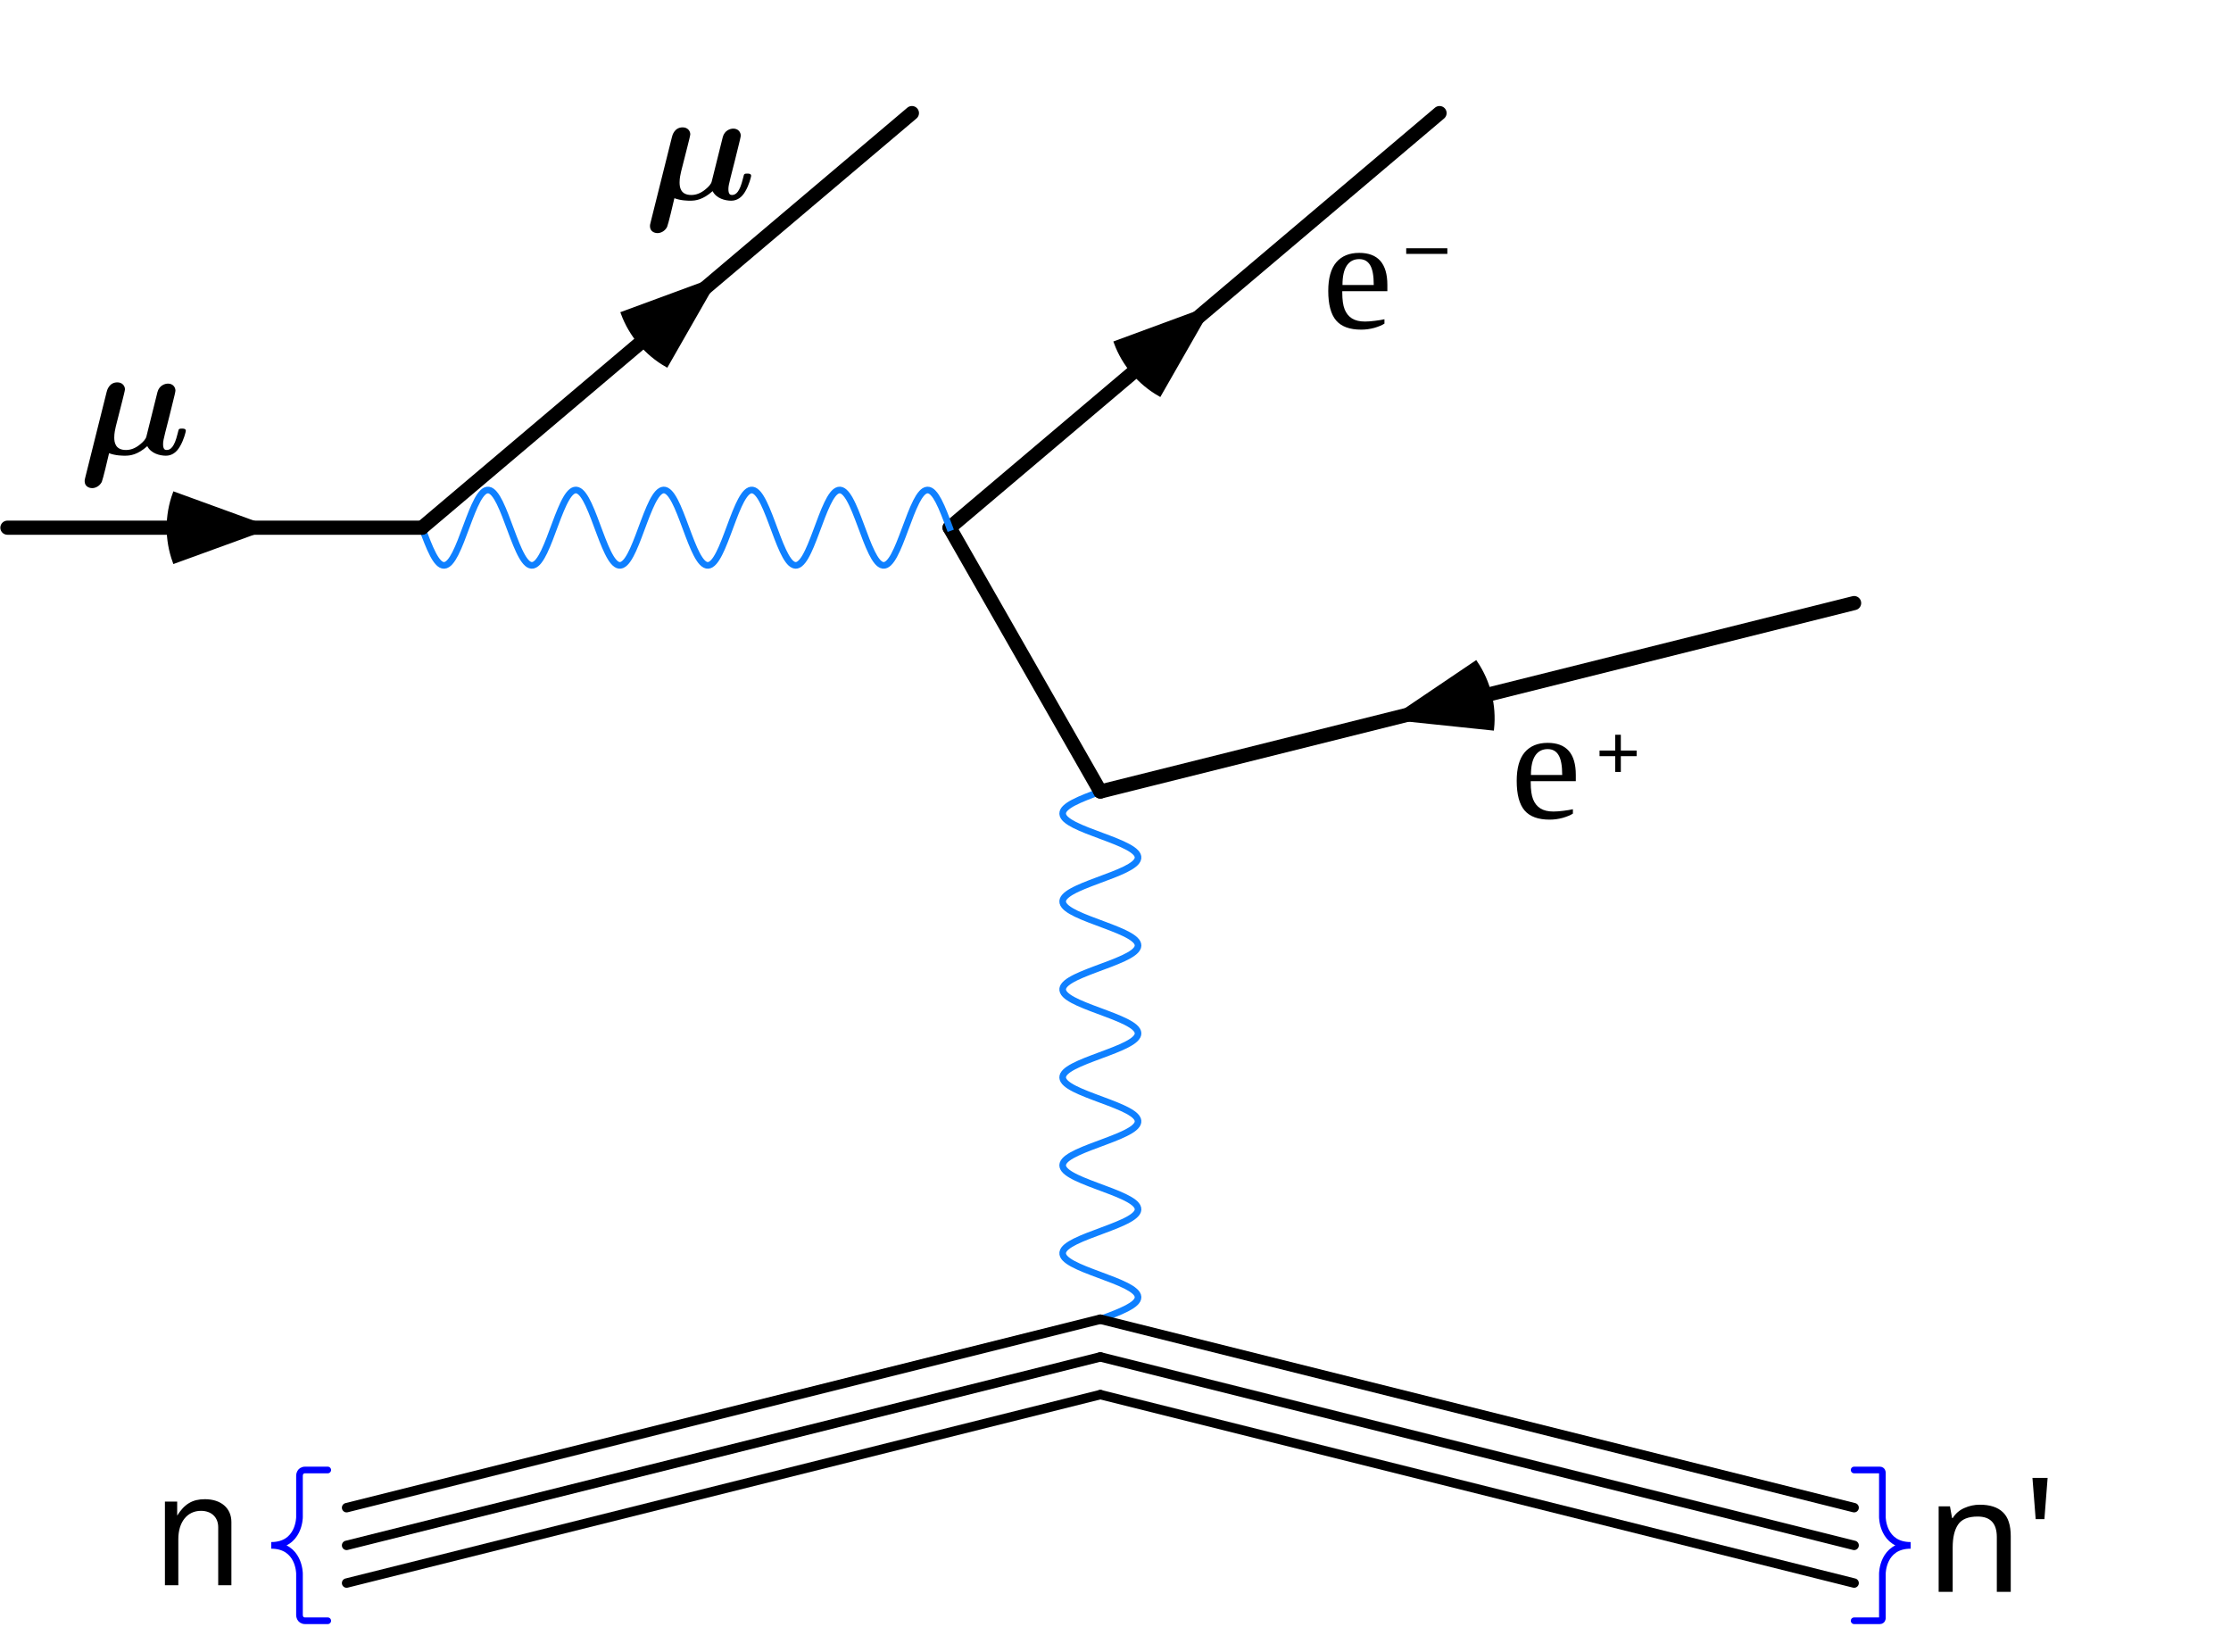
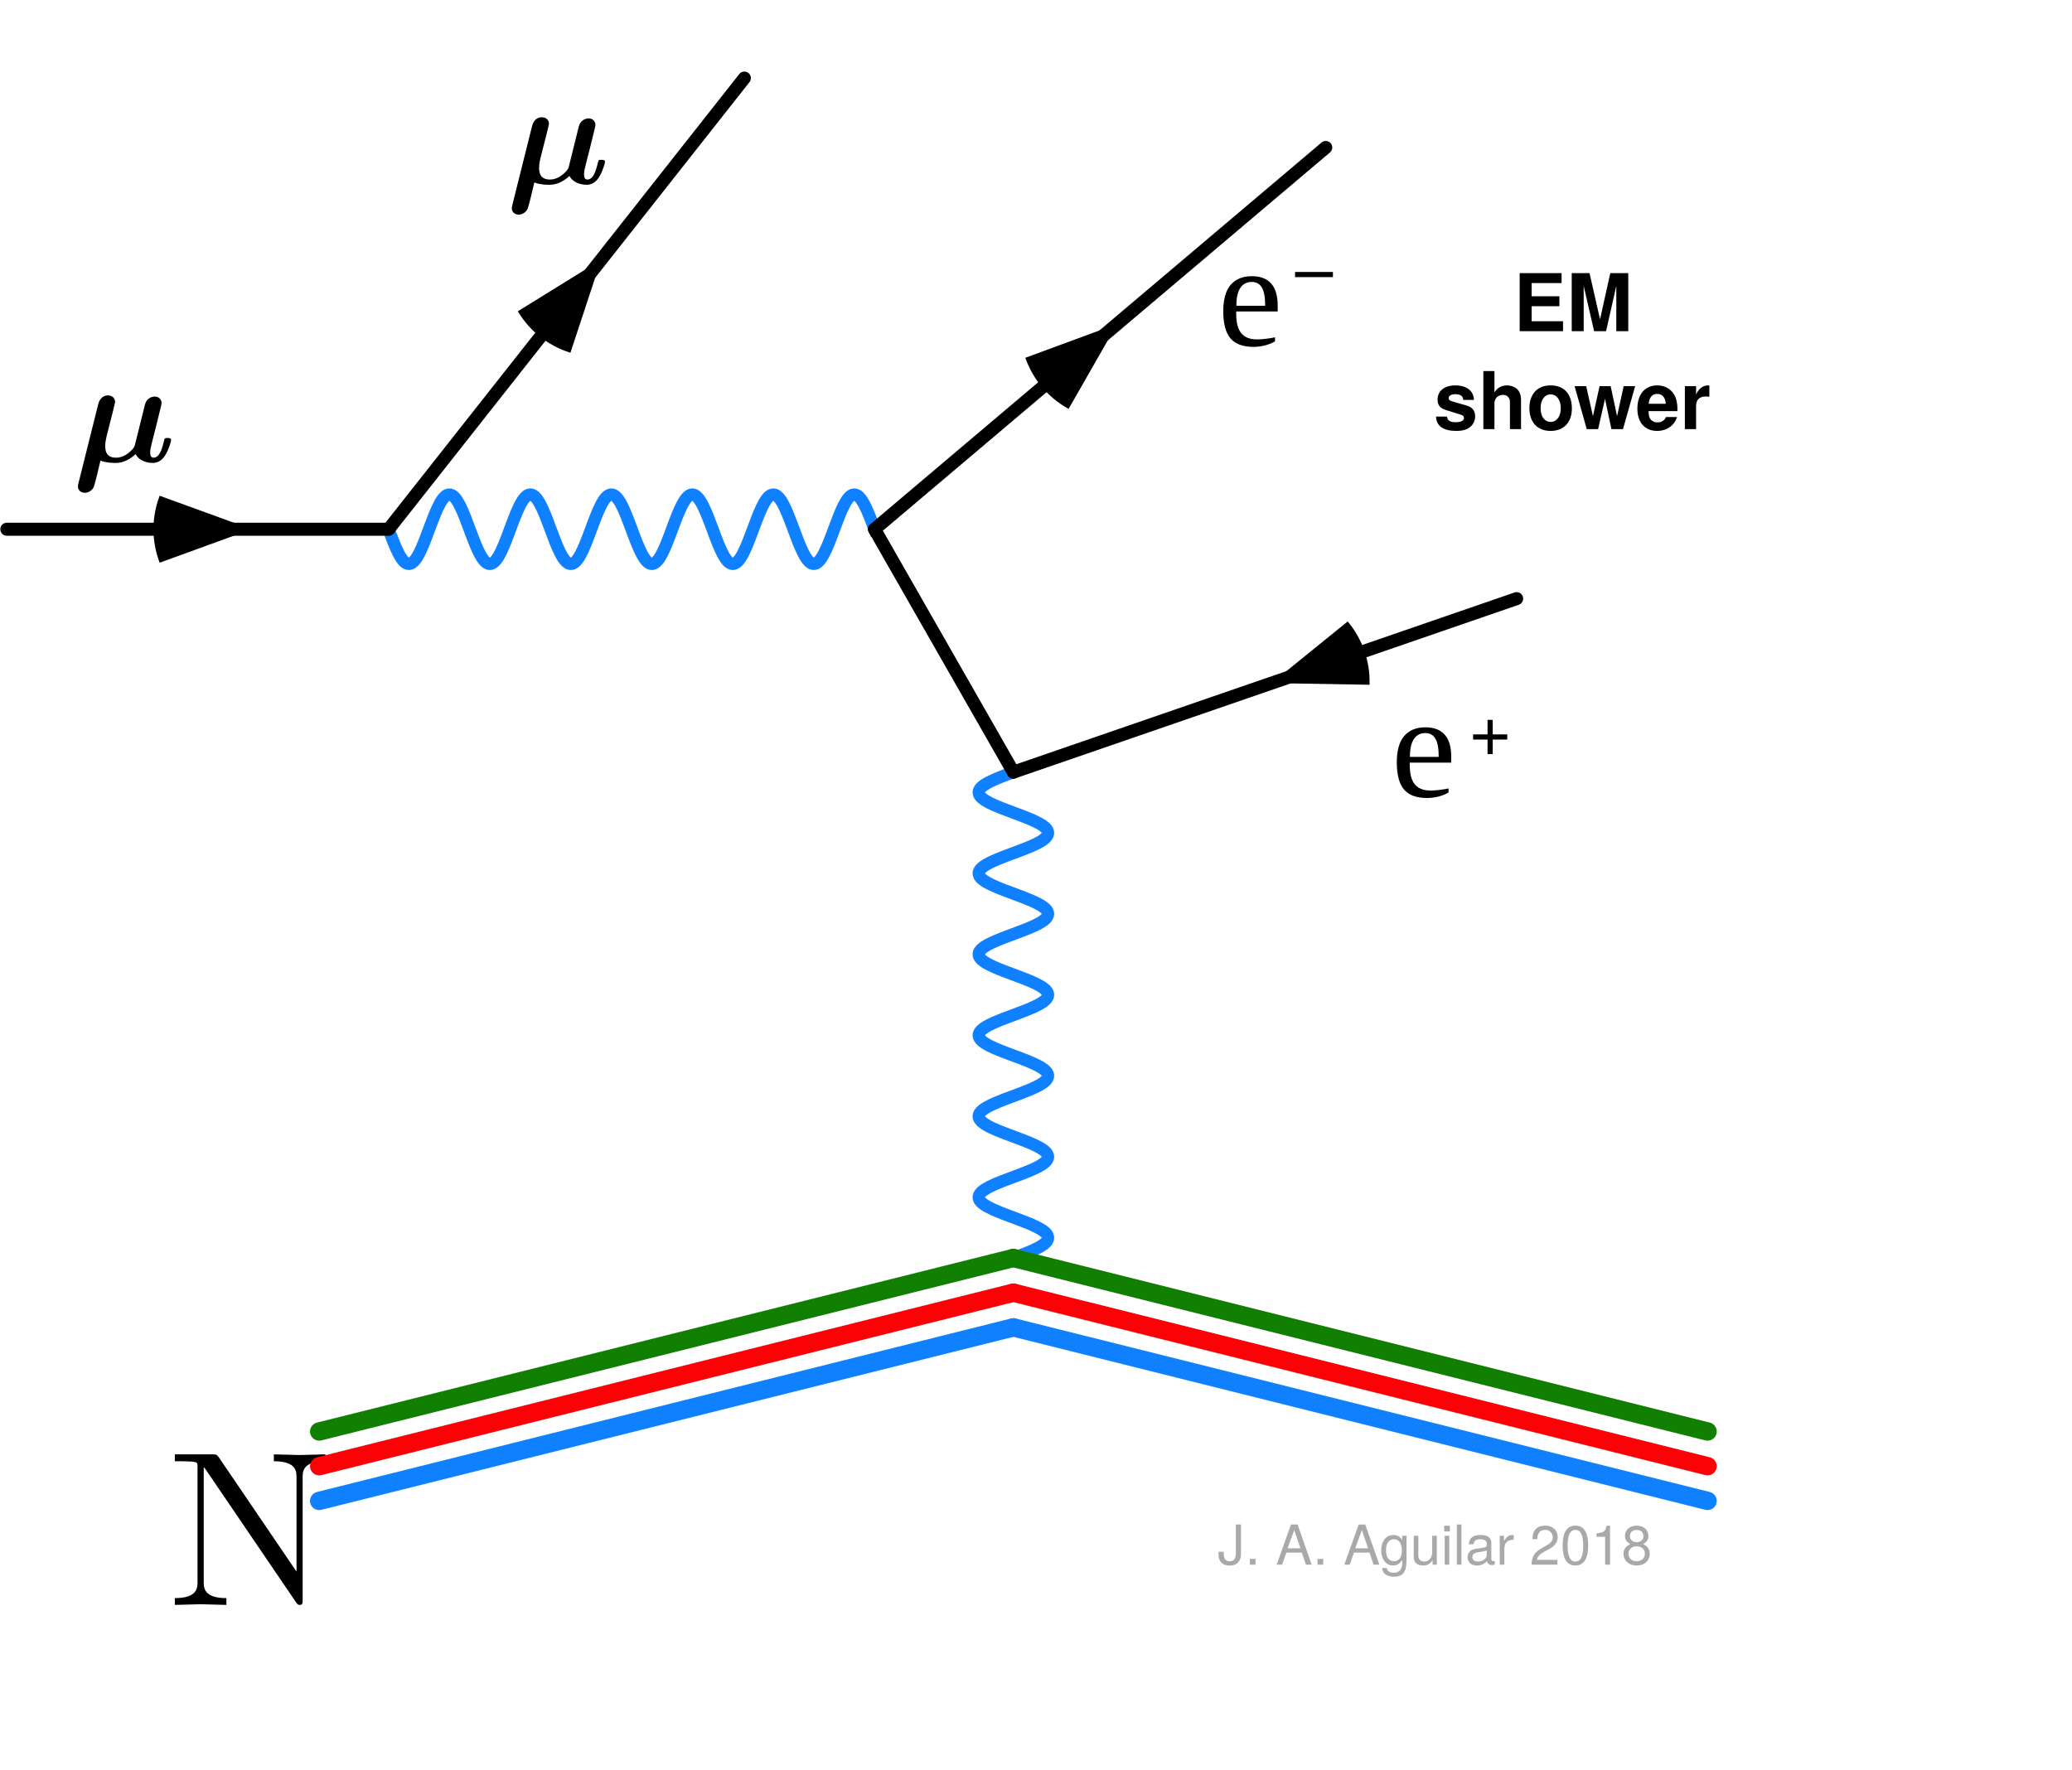
- <svg xmlns="http://www.w3.org/2000/svg" version="1.1" width="335.601" height="248.433" viewBox="0, 0, 335.601, 248.433" preserveAspectRatio="none" id="svg2">
-   <defs id="defs_1862C1BB">
+ <svg xmlns="http://www.w3.org/2000/svg" version="1.1" width="338.436" height="289.134" viewBox="0, 0, 338.436, 289.134" preserveAspectRatio="none" id="svg2">
+   <defs id="defs_9864377C">
    <marker orient="auto" refX="0.0" refY="0.0" id="2E2418ED_start_arrow" style="overflow:visible" markerUnits="userSpaceOnUse">
      <path id="2E2418ED_start_arrow_path" style="fill:#000000;fill-opacity:1;stroke:#000000;stroke-opacity:1;fill-rule:nonzero;stroke-linecap:round;stroke-linejoin:miter;stroke-width:0.531;stroke-miterlimit:10" d="M45.399,-0 L59.494,-5.13 L59.494,-5.13 C60.7,-1.816 60.7,1.816 59.494,5.13 z" />
    </marker>
    <marker orient="auto" refX="0.0" refY="0.0" id="4CC5C51F_end_arrow" style="overflow:visible" markerUnits="userSpaceOnUse">
      <path id="4CC5C51F_end_arrow_path" style="fill:#000000;fill-opacity:1;stroke:#000000;stroke-opacity:1;fill-rule:nonzero;stroke-linecap:round;stroke-linejoin:miter;stroke-width:0.531;stroke-miterlimit:10" d="M-45.399,0 L-59.494,5.13 L-59.494,5.13 C-60.7,1.816 -60.7,-1.816 -59.494,-5.13 z" />
    </marker>
    <marker orient="auto" refX="0.0" refY="0.0" id="E1FF471F_end_arrow" style="overflow:visible" markerUnits="userSpaceOnUse">
      <path id="E1FF471F_end_arrow_path" style="fill:#000000;fill-opacity:1;stroke:#000000;stroke-opacity:1;fill-rule:nonzero;stroke-linecap:round;stroke-linejoin:miter;stroke-width:0.531;stroke-miterlimit:10" d="M-38.578,0 L-52.673,5.13 L-52.673,5.13 C-53.879,1.816 -53.879,-1.816 -52.673,-5.13 z" />
    </marker>
    <marker orient="auto" refX="0.0" refY="0.0" id="3F30A71F_end_arrow" style="overflow:visible" markerUnits="userSpaceOnUse">
      <path id="3F30A71F_end_arrow_path" style="fill:#000000;fill-opacity:1;stroke:#000000;stroke-opacity:1;fill-rule:nonzero;stroke-linecap:round;stroke-linejoin:miter;stroke-width:0.531;stroke-miterlimit:10" d="M-23.142,0 L-37.238,5.13 L-37.238,5.13 C-38.444,1.816 -38.444,-1.816 -37.238,-5.13 z" />
    </marker>
  </defs>
  <g id="layer_Paper" style="fill:#000000;fill-opacity:1;stroke:#000000;stroke-opacity:1;fill-rule:nonzero;stroke-linecap:square;stroke-linejoin:miter;stroke-width:1;stroke-miterlimit:10">
-     <path style="fill:none;stroke:#0F80FF" id="1F642BED" d="M165.522,198.425 C166.236,198.16 167.008,197.874 167.714,197.59 C168.317,197.347 168.989,197.059 169.564,196.754 C169.973,196.538 170.457,196.248 170.787,195.919 C171.008,195.697 171.206,195.413 171.191,195.083 C171.176,194.749 170.948,194.464 170.714,194.248 C170.36,193.92 169.857,193.631 169.431,193.412 C168.839,193.109 168.156,192.822 167.54,192.577 C166.828,192.294 166.052,192.008 165.335,191.741 C164.627,191.478 163.859,191.192 163.16,190.906 C162.569,190.665 161.911,190.377 161.351,190.07 C160.961,189.856 160.495,189.566 160.191,189.235 C159.981,189.006 159.817,188.723 159.86,188.4 C159.905,188.063 160.163,187.776 160.409,187.564 C160.787,187.239 161.308,186.949 161.752,186.729 C162.358,186.427 163.052,186.14 163.682,185.893 C164.397,185.612 165.177,185.326 165.897,185.058 C166.6,184.796 167.362,184.51 168.054,184.222 C168.63,183.983 169.276,183.695 169.818,183.387 C170.191,183.175 170.637,182.885 170.914,182.551 C171.113,182.313 171.243,182.032 171.172,181.716 C171.097,181.377 170.812,181.089 170.552,180.88 C170.151,180.557 169.613,180.268 169.151,180.045 C168.531,179.745 167.826,179.458 167.185,179.209 C166.466,178.93 165.684,178.644 164.961,178.374 C164.265,178.114 163.509,177.827 162.824,177.538 C162.263,177.301 161.631,177.014 161.107,176.703 C160.752,176.493 160.326,176.203 160.076,175.867 C159.889,175.618 159.795,175.339 159.891,175.032 C159.997,174.692 160.308,174.403 160.582,174.196 C161.006,173.875 161.561,173.587 162.04,173.361 C162.673,173.063 163.388,172.776 164.04,172.525 C164.764,172.247 165.544,171.962 166.27,171.69 C166.959,171.432 167.708,171.145 168.384,170.855 C168.93,170.62 169.547,170.332 170.053,170.019 C170.391,169.811 170.796,169.52 171.018,169.184 C171.191,168.923 171.248,168.645 171.129,168.348 C170.993,168.008 170.657,167.719 170.369,167.513 C169.923,167.194 169.351,166.905 168.855,166.677 C168.21,166.381 167.486,166.094 166.823,165.842 C166.093,165.563 165.321,165.282 164.589,165.006 C163.908,164.75 163.167,164.463 162.501,164.171 C161.971,163.938 161.368,163.65 160.881,163.335 C160.561,163.128 160.178,162.838 159.984,162.5 C159.827,162.227 159.808,161.95 159.947,161.664 C160.112,161.325 160.472,161.035 160.776,160.829 C161.243,160.512 161.83,160.224 162.344,159.993 C162.999,159.699 163.733,159.412 164.405,159.158 C165.14,158.879 165.905,158.601 166.64,158.322 C167.312,158.068 168.045,157.781 168.701,157.487 C169.215,157.257 169.802,156.968 170.269,156.651 C170.573,156.445 170.933,156.155 171.098,155.816 C171.237,155.531 171.218,155.254 171.061,154.981 C170.867,154.642 170.484,154.352 170.163,154.145 C169.677,153.83 169.074,153.542 168.544,153.31 C167.878,153.017 167.136,152.73 166.456,152.474 C165.716,152.196 164.96,151.92 164.222,151.639 C163.559,151.386 162.835,151.099 162.19,150.803 C161.694,150.575 161.122,150.287 160.676,149.968 C160.388,149.761 160.051,149.472 159.916,149.132 C159.797,148.835 159.854,148.558 160.027,148.297 C160.249,147.96 160.654,147.67 160.992,147.461 C161.498,147.149 162.115,146.86 162.661,146.626 C163.337,146.335 164.086,146.048 164.775,145.79 C165.518,145.512 166.264,145.24 167.005,144.955 C167.657,144.704 168.372,144.417 169.005,144.119 C169.484,143.894 170.039,143.605 170.463,143.284 C170.736,143.077 171.048,142.788 171.154,142.448 C171.249,142.141 171.155,141.862 170.969,141.613 C170.719,141.278 170.293,140.988 169.938,140.777 C169.413,140.467 168.782,140.179 168.221,139.942 C167.536,139.653 166.78,139.366 166.084,139.107 C165.361,138.837 164.579,138.55 163.86,138.271 C163.219,138.022 162.514,137.735 161.894,137.436 C161.432,137.212 160.894,136.923 160.493,136.6 C160.233,136.391 159.948,136.103 159.873,135.765 C159.802,135.448 159.932,135.168 160.131,134.929 C160.408,134.596 160.854,134.306 161.227,134.094 C161.769,133.785 162.415,133.497 162.99,133.258 C163.683,132.971 164.445,132.684 165.148,132.423 C165.868,132.155 166.648,131.868 167.363,131.587 C167.993,131.34 168.687,131.053 169.293,130.752 C169.737,130.531 170.258,130.241 170.636,129.916 C170.882,129.705 171.14,129.418 171.185,129.081 C171.228,128.757 171.064,128.475 170.853,128.245 C170.55,127.914 170.084,127.624 169.693,127.41 C169.134,127.103 168.475,126.815 167.885,126.574 C167.186,126.289 166.418,126.002 165.71,125.739 C164.993,125.472 164.217,125.186 163.505,124.903 C162.888,124.658 162.205,124.371 161.614,124.068 C161.188,123.849 160.685,123.56 160.331,123.232 C160.097,123.017 159.869,122.731 159.854,122.397 C159.839,122.067 160.036,121.783 160.258,121.562 C160.587,121.232 161.072,120.942 161.481,120.726 C162.056,120.421 162.727,120.134 163.331,119.891 C164.037,119.606 164.809,119.32 165.522,119.055" />
-     <line style="fill:none;stroke-linecap:round;stroke-width:2.126" id="4217A3ED" x1="142.845" y1="79.37" x2="165.522" y2="119.055" />
-     <line style="fill:none;stroke-linecap:round;stroke-width:2.126;marker-start:url(#2E2418ED_start_arrow)" id="2E2418ED" x1="165.522" y1="119.055" x2="278.908" y2="90.709" />
-     <line style="fill:none;stroke-linecap:round;stroke-linejoin:round;stroke-width:1.417" id="AC2CB8ED" x1="52.137" y1="226.772" x2="165.522" y2="198.425" />
-     <line style="fill:none;stroke-linecap:round;stroke-linejoin:bevel;stroke-width:1.417" id="DF6619ED" x1="165.522" y1="198.425" x2="278.908" y2="226.772" />
+     <path style="fill:none;stroke:#0F80FF;stroke-width:2" id="8799361F" d="M63.475,86.457 C63.74,87.17 64.026,87.942 64.311,88.648 C64.554,89.252 64.841,89.923 65.146,90.498 C65.362,90.907 65.652,91.392 65.982,91.721 C66.203,91.943 66.487,92.14 66.817,92.125 C67.151,92.11 67.437,91.882 67.653,91.648 C67.98,91.294 68.269,90.791 68.488,90.365 C68.791,89.774 69.078,89.091 69.324,88.474 C69.606,87.763 69.892,86.987 70.159,86.269 C70.422,85.561 70.709,84.793 70.994,84.094 C71.236,83.504 71.523,82.845 71.83,82.286 C72.044,81.895 72.334,81.429 72.665,81.126 C72.895,80.916 73.177,80.751 73.501,80.794 C73.838,80.839 74.125,81.097 74.336,81.343 C74.662,81.721 74.951,82.242 75.172,82.686 C75.473,83.292 75.76,83.987 76.007,84.616 C76.288,85.332 76.575,86.111 76.843,86.831 C77.104,87.534 77.391,88.296 77.678,88.989 C77.917,89.564 78.205,90.21 78.514,90.752 C78.726,91.125 79.016,91.571 79.349,91.849 C79.588,92.047 79.868,92.177 80.185,92.107 C80.523,92.031 80.812,91.746 81.02,91.487 C81.343,91.085 81.632,90.547 81.856,90.085 C82.155,89.465 82.442,88.76 82.691,88.119 C82.97,87.4 83.257,86.618 83.527,85.895 C83.786,85.199 84.073,84.443 84.362,83.758 C84.599,83.197 84.887,82.566 85.198,82.041 C85.408,81.686 85.698,81.26 86.033,81.01 C86.282,80.824 86.561,80.73 86.868,80.825 C87.208,80.931 87.497,81.243 87.704,81.516 C88.025,81.94 88.314,82.495 88.539,82.975 C88.837,83.607 89.124,84.322 89.375,84.974 C89.653,85.698 89.938,86.478 90.21,87.204 C90.468,87.893 90.755,88.642 91.046,89.318 C91.281,89.864 91.569,90.481 91.881,90.988 C92.09,91.325 92.38,91.73 92.717,91.953 C92.978,92.125 93.255,92.182 93.552,92.063 C93.892,91.928 94.182,91.591 94.388,91.303 C94.707,90.857 94.995,90.286 95.223,89.789 C95.519,89.144 95.806,88.42 96.059,87.757 C96.337,87.027 96.619,86.255 96.894,85.524 C97.151,84.843 97.437,84.101 97.73,83.435 C97.962,82.905 98.25,82.302 98.565,81.816 C98.772,81.495 99.062,81.112 99.401,80.918 C99.674,80.761 99.951,80.742 100.236,80.881 C100.575,81.046 100.865,81.407 101.072,81.711 C101.388,82.177 101.677,82.765 101.907,83.278 C102.201,83.934 102.488,84.667 102.742,85.339 C103.021,86.074 103.299,86.839 103.578,87.574 C103.833,88.246 104.119,88.98 104.413,89.636 C104.644,90.149 104.932,90.736 105.249,91.203 C105.455,91.507 105.745,91.867 106.084,92.032 C106.37,92.172 106.647,92.152 106.92,91.996 C107.258,91.801 107.548,91.418 107.755,91.098 C108.07,90.611 108.358,90.008 108.591,89.479 C108.883,88.812 109.17,88.071 109.426,87.39 C109.705,86.65 109.98,85.894 110.262,85.156 C110.515,84.494 110.801,83.769 111.097,83.124 C111.325,82.628 111.614,82.056 111.933,81.611 C112.139,81.322 112.428,80.986 112.768,80.85 C113.065,80.731 113.343,80.788 113.604,80.961 C113.941,81.184 114.231,81.589 114.439,81.926 C114.752,82.432 115.04,83.049 115.275,83.595 C115.565,84.271 115.852,85.02 116.11,85.709 C116.389,86.452 116.661,87.199 116.946,87.939 C117.196,88.591 117.483,89.306 117.781,89.939 C118.007,90.418 118.296,90.974 118.617,91.397 C118.823,91.671 119.112,91.982 119.452,92.088 C119.76,92.184 120.038,92.09 120.287,91.903 C120.623,91.653 120.913,91.227 121.123,90.872 C121.434,90.348 121.722,89.716 121.958,89.155 C122.248,88.47 122.534,87.714 122.794,87.018 C123.064,86.295 123.35,85.513 123.629,84.794 C123.878,84.153 124.165,83.448 124.465,82.829 C124.688,82.367 124.977,81.828 125.3,81.427 C125.509,81.168 125.797,80.882 126.136,80.807 C126.452,80.736 126.733,80.866 126.971,81.065 C127.305,81.342 127.595,81.789 127.807,82.161 C128.115,82.703 128.403,83.349 128.642,83.925 C128.93,84.617 129.216,85.379 129.478,86.082 C129.746,86.803 130.032,87.582 130.313,88.298 C130.56,88.927 130.847,89.621 131.149,90.227 C131.37,90.671 131.659,91.192 131.984,91.57 C132.196,91.816 132.483,92.074 132.82,92.119 C133.144,92.162 133.426,91.998 133.655,91.788 C133.987,91.484 134.276,91.018 134.491,90.628 C134.797,90.068 135.085,89.41 135.326,88.82 C135.612,88.12 135.898,87.353 136.161,86.644 C136.428,85.927 136.714,85.151 136.997,84.44 C137.242,83.823 137.529,83.14 137.832,82.549 C138.051,82.122 138.341,81.619 138.668,81.265 C138.884,81.031 139.169,80.803 139.503,80.788 C139.833,80.773 140.117,80.971 140.339,81.192 C140.668,81.522 140.958,82.006 141.174,82.415 C141.479,82.991 141.767,83.662 142.01,84.266 C142.294,84.971 142.58,85.743 142.845,86.457" />
+     <path style="fill:none;stroke:#0F80FF;stroke-width:2" id="1F642BED" d="M165.522,205.512 C166.236,205.247 167.008,204.961 167.714,204.676 C168.317,204.433 168.989,204.146 169.564,203.841 C169.973,203.625 170.457,203.335 170.787,203.005 C171.008,202.784 171.206,202.5 171.191,202.17 C171.176,201.836 170.948,201.55 170.714,201.334 C170.36,201.007 169.857,200.718 169.431,200.499 C168.839,200.196 168.156,199.909 167.54,199.663 C166.828,199.381 166.052,199.095 165.335,198.828 C164.627,198.565 163.859,198.278 163.16,197.993 C162.569,197.751 161.911,197.464 161.351,197.157 C160.961,196.943 160.495,196.653 160.191,196.322 C159.981,196.092 159.817,195.81 159.86,195.486 C159.905,195.149 160.163,194.862 160.409,194.651 C160.787,194.325 161.308,194.036 161.752,193.815 C162.358,193.514 163.052,193.227 163.682,192.98 C164.397,192.699 165.177,192.412 165.897,192.144 C166.6,191.883 167.362,191.596 168.054,191.309 C168.63,191.07 169.276,190.782 169.818,190.473 C170.191,190.261 170.637,189.971 170.914,189.638 C171.113,189.399 171.243,189.119 171.172,188.802 C171.097,188.464 170.812,188.175 170.552,187.967 C170.151,187.644 169.613,187.355 169.151,187.131 C168.531,186.832 167.826,186.545 167.185,186.296 C166.466,186.017 165.684,185.73 164.961,185.46 C164.265,185.201 163.509,184.914 162.824,184.625 C162.263,184.388 161.631,184.1 161.107,183.789 C160.752,183.579 160.326,183.289 160.076,182.954 C159.889,182.705 159.795,182.426 159.891,182.119 C159.997,181.779 160.308,181.49 160.582,181.283 C161.006,180.962 161.561,180.673 162.04,180.448 C162.673,180.15 163.388,179.863 164.04,179.612 C164.764,179.334 165.544,179.049 166.27,178.777 C166.959,178.519 167.708,178.232 168.384,177.941 C168.93,177.706 169.547,177.418 170.053,177.106 C170.391,176.897 170.796,176.607 171.018,176.27 C171.191,176.009 171.248,175.732 171.129,175.435 C170.993,175.095 170.657,174.805 170.369,174.599 C169.923,174.28 169.351,173.992 168.855,173.764 C168.21,173.468 167.486,173.181 166.823,172.928 C166.093,172.65 165.321,172.368 164.589,172.093 C163.908,171.836 163.167,171.55 162.501,171.257 C161.971,171.025 161.368,170.737 160.881,170.422 C160.561,170.215 160.178,169.925 159.984,169.586 C159.827,169.313 159.808,169.036 159.947,168.751 C160.112,168.412 160.472,168.122 160.776,167.915 C161.243,167.599 161.83,167.31 162.344,167.08 C162.999,166.786 163.733,166.499 164.405,166.245 C165.14,165.966 165.905,165.688 166.64,165.409 C167.312,165.154 168.045,164.868 168.701,164.574 C169.215,164.343 169.802,164.055 170.269,163.738 C170.573,163.532 170.933,163.242 171.098,162.903 C171.237,162.617 171.218,162.34 171.061,162.067 C170.867,161.729 170.484,161.439 170.163,161.232 C169.677,160.917 169.074,160.629 168.544,160.396 C167.878,160.104 167.136,159.817 166.456,159.561 C165.716,159.282 164.96,159.007 164.222,158.725 C163.559,158.472 162.835,158.186 162.19,157.89 C161.694,157.662 161.122,157.373 160.676,157.054 C160.388,156.848 160.051,156.559 159.916,156.219 C159.797,155.922 159.854,155.644 160.027,155.383 C160.249,155.046 160.654,154.756 160.992,154.548 C161.498,154.235 162.115,153.947 162.661,153.712 C163.337,153.422 164.086,153.135 164.775,152.877 C165.518,152.598 166.264,152.326 167.005,152.041 C167.657,151.791 168.372,151.504 169.005,151.206 C169.484,150.98 170.039,150.691 170.463,150.37 C170.736,150.164 171.048,149.875 171.154,149.535 C171.249,149.227 171.155,148.949 170.969,148.7 C170.719,148.364 170.293,148.074 169.938,147.864 C169.413,147.553 168.782,147.265 168.221,147.029 C167.536,146.739 166.78,146.453 166.084,146.193 C165.361,145.923 164.579,145.637 163.86,145.358 C163.219,145.109 162.514,144.822 161.894,144.522 C161.432,144.299 160.894,144.01 160.493,143.687 C160.233,143.478 159.948,143.19 159.873,142.851 C159.802,142.535 159.932,142.254 160.131,142.016 C160.408,141.682 160.854,141.392 161.227,141.18 C161.769,140.872 162.415,140.584 162.99,140.345 C163.683,140.057 164.445,139.771 165.148,139.509 C165.868,139.241 166.648,138.955 167.363,138.674 C167.993,138.427 168.687,138.14 169.293,137.838 C169.737,137.617 170.258,137.328 170.636,137.003 C170.882,136.791 171.14,136.504 171.185,136.167 C171.228,135.843 171.064,135.561 170.853,135.332 C170.55,135 170.084,134.711 169.693,134.496 C169.134,134.19 168.475,133.902 167.885,133.661 C167.186,133.375 166.418,133.089 165.71,132.826 C164.993,132.559 164.217,132.273 163.505,131.99 C162.888,131.745 162.205,131.458 161.614,131.155 C161.188,130.936 160.685,130.646 160.331,130.319 C160.097,130.103 159.869,129.818 159.854,129.484 C159.839,129.154 160.036,128.87 160.258,128.648 C160.587,128.319 161.072,128.029 161.481,127.813 C162.056,127.508 162.727,127.22 163.331,126.977 C164.037,126.693 164.809,126.407 165.522,126.142" />
+     <line style="fill:none;stroke-linecap:round;stroke-width:2.126" id="4217A3ED" x1="142.845" y1="86.457" x2="165.522" y2="126.142" />
+     <line style="fill:none;stroke-linecap:round;stroke-width:2.126;marker-start:url(#2E2418ED_start_arrow)" id="2E2418ED" x1="165.522" y1="126.142" x2="247.727" y2="97.795" />
+     <line style="fill:none;stroke:#118002;stroke-linecap:round;stroke-linejoin:round;stroke-width:3" id="AC2CB8ED" x1="52.137" y1="233.858" x2="165.522" y2="205.512" />
+     <line style="fill:none;stroke:#118002;stroke-linecap:round;stroke-linejoin:bevel;stroke-width:3" id="DF6619ED" x1="165.522" y1="205.512" x2="278.908" y2="233.858" />
    <text id="2F5BA32E" style="stroke:none" font-family="Cambria Math" font-size="24" font-weight="normal" font-style="normal">
-       <tspan x="11.782" y="68.354">𝝁</tspan>
+       <tspan x="11.782" y="75.441">𝝁</tspan>
    </text>
    <text id="A323762E" style="stroke:none" font-family="Cambria Math" font-size="24" font-weight="normal" font-style="normal">
-       <tspan x="96.822" y="30">𝝁</tspan>
+       <tspan x="82.648" y="30">𝝁</tspan>
      <tspan font-family="Helvetica">	</tspan>
    </text>
-     <text id="1CFBB62E" style="stroke:none" font-family="Helvetica" font-size="24" font-weight="normal" font-style="normal">
-       <tspan x="23.121" y="238.433">n</tspan>
+     <text id="1CFBB62E" style="stroke:none" font-family="Cambria Math" font-size="36" font-weight="normal" font-style="normal">
+       <tspan x="27.373" y="262.189">N</tspan>
    </text>
-     <text id="416EE72E" style="stroke:none" font-family="Avenir Next" font-size="24" font-weight="normal" font-style="normal">
-       <tspan x="289.578" y="239.433">n'</tspan>
-     </text>
-     <line style="fill:none;stroke-linecap:round;stroke-linejoin:round;stroke-width:1.417" id="56C61A5E" x1="52.137" y1="232.441" x2="165.522" y2="204.094" />
-     <line style="fill:none;stroke-linecap:round;stroke-linejoin:bevel;stroke-width:1.417" id="76C61A5E" x1="165.522" y1="204.094" x2="278.908" y2="232.441" />
-     <line style="fill:none;stroke-linecap:round;stroke-linejoin:round;stroke-width:1.417" id="3DF84A5E" x1="52.137" y1="238.11" x2="165.522" y2="209.764" />
-     <line style="fill:none;stroke-linecap:round;stroke-linejoin:bevel;stroke-width:1.417" id="4DF84A5E" x1="165.522" y1="209.764" x2="278.908" y2="238.11" />
-     <path style="fill:none;stroke:#0000FF;stroke-linecap:round" id="5456636E" d="M278.908,221.102 C280.194,221.102 281.48,221.102 282.766,221.102 C283.16,221.102 283.16,221.497 283.16,221.497 C283.16,223.728 283.16,223.728 283.16,228.189 C283.16,228.189 283.16,232.441 287.412,232.441 C283.16,232.441 283.16,236.693 283.16,236.693 C283.16,238.924 283.16,238.924 283.16,243.385 C283.16,243.385 283.16,243.78 282.766,243.78 C281.48,243.78 280.194,243.78 278.908,243.78" />
-     <path style="fill:none;stroke:#0000FF;stroke-linecap:round" id="FE79F56E" d="M49.302,221.102 C48.168,221.102 47.034,221.102 45.9,221.102 C45.05,221.102 45.05,221.953 45.05,221.953 C45.05,224.031 45.05,224.031 45.05,228.189 C45.05,228.189 45.05,232.441 40.798,232.441 C45.05,232.441 45.05,236.693 45.05,236.693 C45.05,238.772 45.05,238.772 45.05,242.929 C45.05,242.929 45.05,243.78 45.9,243.78 C47.034,243.78 48.168,243.78 49.302,243.78" />
-     <line style="fill:none;stroke-linecap:round;stroke-width:2.126;marker-end:url(#4CC5C51F_end_arrow)" id="4CC5C51F" x1="142.845" y1="79.37" x2="216.546" y2="17.008" />
-     <path style="fill:none;stroke:#0F80FF" id="8799361F" d="M63.475,79.37 C63.74,80.083 64.026,80.855 64.311,81.561 C64.554,82.165 64.841,82.836 65.146,83.412 C65.362,83.82 65.652,84.305 65.982,84.634 C66.203,84.856 66.487,85.053 66.817,85.039 C67.151,85.024 67.437,84.795 67.653,84.562 C67.98,84.208 68.269,83.705 68.488,83.278 C68.791,82.687 69.078,82.004 69.324,81.387 C69.606,80.676 69.892,79.9 70.159,79.183 C70.422,78.474 70.709,77.707 70.994,77.007 C71.236,76.417 71.523,75.759 71.83,75.199 C72.044,74.809 72.334,74.343 72.665,74.039 C72.895,73.829 73.177,73.665 73.501,73.708 C73.838,73.753 74.125,74.01 74.336,74.256 C74.662,74.635 74.951,75.156 75.172,75.6 C75.473,76.206 75.76,76.9 76.007,77.529 C76.288,78.245 76.575,79.024 76.843,79.745 C77.104,80.447 77.391,81.209 77.678,81.902 C77.917,82.478 78.205,83.123 78.514,83.666 C78.726,84.038 79.016,84.484 79.349,84.762 C79.588,84.96 79.868,85.09 80.185,85.02 C80.523,84.945 80.812,84.659 81.02,84.4 C81.343,83.999 81.632,83.46 81.856,82.998 C82.155,82.379 82.442,81.674 82.691,81.033 C82.97,80.313 83.257,79.531 83.527,78.809 C83.786,78.112 84.073,77.356 84.362,76.672 C84.599,76.111 84.887,75.479 85.198,74.954 C85.408,74.6 85.698,74.174 86.033,73.923 C86.282,73.737 86.561,73.643 86.868,73.739 C87.208,73.844 87.497,74.156 87.704,74.429 C88.025,74.853 88.314,75.409 88.539,75.888 C88.837,76.52 89.124,77.236 89.375,77.888 C89.653,78.612 89.938,79.392 90.21,80.118 C90.468,80.807 90.755,81.556 91.046,82.232 C91.281,82.777 91.569,83.395 91.881,83.901 C92.09,84.238 92.38,84.643 92.717,84.866 C92.978,85.038 93.255,85.095 93.552,84.977 C93.892,84.841 94.182,84.504 94.388,84.216 C94.707,83.771 94.995,83.199 95.223,82.702 C95.519,82.058 95.806,81.333 96.059,80.671 C96.337,79.941 96.619,79.168 96.894,78.437 C97.151,77.756 97.437,77.014 97.73,76.348 C97.962,75.818 98.25,75.216 98.565,74.729 C98.772,74.409 99.062,74.026 99.401,73.831 C99.674,73.674 99.951,73.655 100.236,73.794 C100.575,73.96 100.865,74.32 101.072,74.624 C101.388,75.09 101.677,75.678 101.907,76.191 C102.201,76.847 102.488,77.581 102.742,78.253 C103.021,78.988 103.299,79.752 103.578,80.488 C103.833,81.16 104.119,81.893 104.413,82.549 C104.644,83.062 104.932,83.65 105.249,84.116 C105.455,84.42 105.745,84.781 106.084,84.946 C106.37,85.085 106.647,85.066 106.92,84.909 C107.258,84.715 107.548,84.331 107.755,84.011 C108.07,83.524 108.358,82.922 108.591,82.392 C108.883,81.726 109.17,80.984 109.426,80.303 C109.705,79.564 109.98,78.808 110.262,78.069 C110.515,77.407 110.801,76.682 111.097,76.038 C111.325,75.541 111.614,74.97 111.933,74.524 C112.139,74.236 112.428,73.899 112.768,73.763 C113.065,73.645 113.343,73.702 113.604,73.874 C113.941,74.097 114.231,74.502 114.439,74.839 C114.752,75.345 115.04,75.963 115.275,76.508 C115.565,77.184 115.852,77.933 116.11,78.622 C116.389,79.366 116.661,80.112 116.946,80.852 C117.196,81.505 117.483,82.22 117.781,82.852 C118.007,83.332 118.296,83.887 118.617,84.311 C118.823,84.584 119.112,84.896 119.452,85.001 C119.76,85.097 120.038,85.003 120.287,84.817 C120.623,84.566 120.913,84.141 121.123,83.786 C121.434,83.261 121.722,82.629 121.958,82.068 C122.248,81.384 122.534,80.628 122.794,79.932 C123.064,79.209 123.35,78.427 123.629,77.708 C123.878,77.066 124.165,76.361 124.465,75.742 C124.688,75.28 124.977,74.742 125.3,74.34 C125.509,74.081 125.797,73.795 126.136,73.72 C126.452,73.65 126.733,73.78 126.971,73.978 C127.305,74.256 127.595,74.702 127.807,75.074 C128.115,75.617 128.403,76.262 128.642,76.838 C128.93,77.531 129.216,78.293 129.478,78.995 C129.746,79.716 130.032,80.495 130.313,81.211 C130.56,81.84 130.847,82.535 131.149,83.14 C131.37,83.585 131.659,84.106 131.984,84.484 C132.196,84.73 132.483,84.987 132.82,85.032 C133.144,85.076 133.426,84.911 133.655,84.701 C133.987,84.397 134.276,83.932 134.491,83.541 C134.797,82.982 135.085,82.323 135.326,81.733 C135.612,81.033 135.898,80.266 136.161,79.558 C136.428,78.84 136.714,78.064 136.997,77.353 C137.242,76.736 137.529,76.053 137.832,75.462 C138.051,75.036 138.341,74.532 138.668,74.178 C138.884,73.945 139.169,73.716 139.503,73.702 C139.833,73.687 140.117,73.884 140.339,74.106 C140.668,74.435 140.958,74.92 141.174,75.328 C141.479,75.904 141.767,76.575 142.01,77.179 C142.294,77.885 142.58,78.657 142.845,79.37" />
-     <line style="fill:none;stroke-linecap:round;stroke-width:2.126;marker-end:url(#E1FF471F_end_arrow)" id="E1FF471F" x1="63.475" y1="79.37" x2="137.176" y2="17.008" />
-     <line style="fill:none;stroke-linecap:round;stroke-width:2.126;marker-end:url(#3F30A71F_end_arrow)" id="3F30A71F" x1="1.113" y1="79.37" x2="63.475" y2="79.37" />
+     <line style="fill:none;stroke:#FB0207;stroke-linecap:round;stroke-linejoin:round;stroke-width:3" id="56C61A5E" x1="52.137" y1="239.528" x2="165.522" y2="211.181" />
+     <line style="fill:none;stroke:#FB0207;stroke-linecap:round;stroke-linejoin:bevel;stroke-width:3" id="76C61A5E" x1="165.522" y1="211.181" x2="278.908" y2="239.528" />
+     <line style="fill:none;stroke:#0F80FF;stroke-linecap:round;stroke-linejoin:round;stroke-width:3" id="3DF84A5E" x1="52.137" y1="245.197" x2="165.522" y2="216.85" />
+     <line style="fill:none;stroke:#0F80FF;stroke-linecap:round;stroke-linejoin:bevel;stroke-width:3" id="4DF84A5E" x1="165.522" y1="216.85" x2="278.908" y2="245.197" />
+     <line style="fill:none;stroke-linecap:round;stroke-width:2.126;marker-end:url(#4CC5C51F_end_arrow)" id="4CC5C51F" x1="142.845" y1="86.457" x2="216.546" y2="24.094" />
+     <line style="fill:none;stroke-linecap:round;stroke-width:2.126;marker-end:url(#E1FF471F_end_arrow)" id="E1FF471F" x1="63.475" y1="86.457" x2="121.585" y2="12.756" />
+     <line style="fill:none;stroke-linecap:round;stroke-width:2.126;marker-end:url(#3F30A71F_end_arrow)" id="3F30A71F" x1="1.113" y1="86.457" x2="63.475" y2="86.457" />
    <text id="D2325FAB" style="stroke:none" font-family="Times New Roman" font-size="24" font-weight="normal" font-style="normal">
-       <tspan x="198.869" y="49.346">e</tspan>
+       <tspan x="198.869" y="56.433">e</tspan>
    </text>
    <text id="F2325FAB" style="stroke:none" font-family="Times New Roman" font-size="12" font-weight="bold" font-style="normal">
-       <tspan x="211.625" y="36.512">_</tspan>
+       <tspan x="211.625" y="43.598">_</tspan>
    </text>
    <text id="A2297FAB" style="stroke:none" font-family="Times New Roman" font-size="24" font-weight="normal" font-style="normal">
-       <tspan x="227.215" y="123.047">e</tspan>
+       <tspan x="227.215" y="130.134">e</tspan>
    </text>
    <text id="B2297FAB" style="stroke:none" font-family="Times New Roman" font-size="12" font-weight="bold" font-style="normal">
-       <tspan x="239.971" y="117.299">+</tspan>
+       <tspan x="239.971" y="124.386">+</tspan>
+     </text>
+     <text id="F981006C" style="stroke:none" font-family="Helvetica" font-size="13" font-weight="bold" font-style="normal">
+       <tspan x="247.19" y="54.102">EM </tspan>
+       <tspan x="234.183" y="70.102">shower</tspan>
+     </text>
+     <text id="281CA67C" style="fill:#A9A9A9;stroke:none" font-family="Helvetica Neue" font-size="9" font-weight="normal" font-style="normal">
+       <tspan x="198.869" y="255.614">J. A. Aguilar 2018</tspan>
    </text>
  </g>
</svg>
